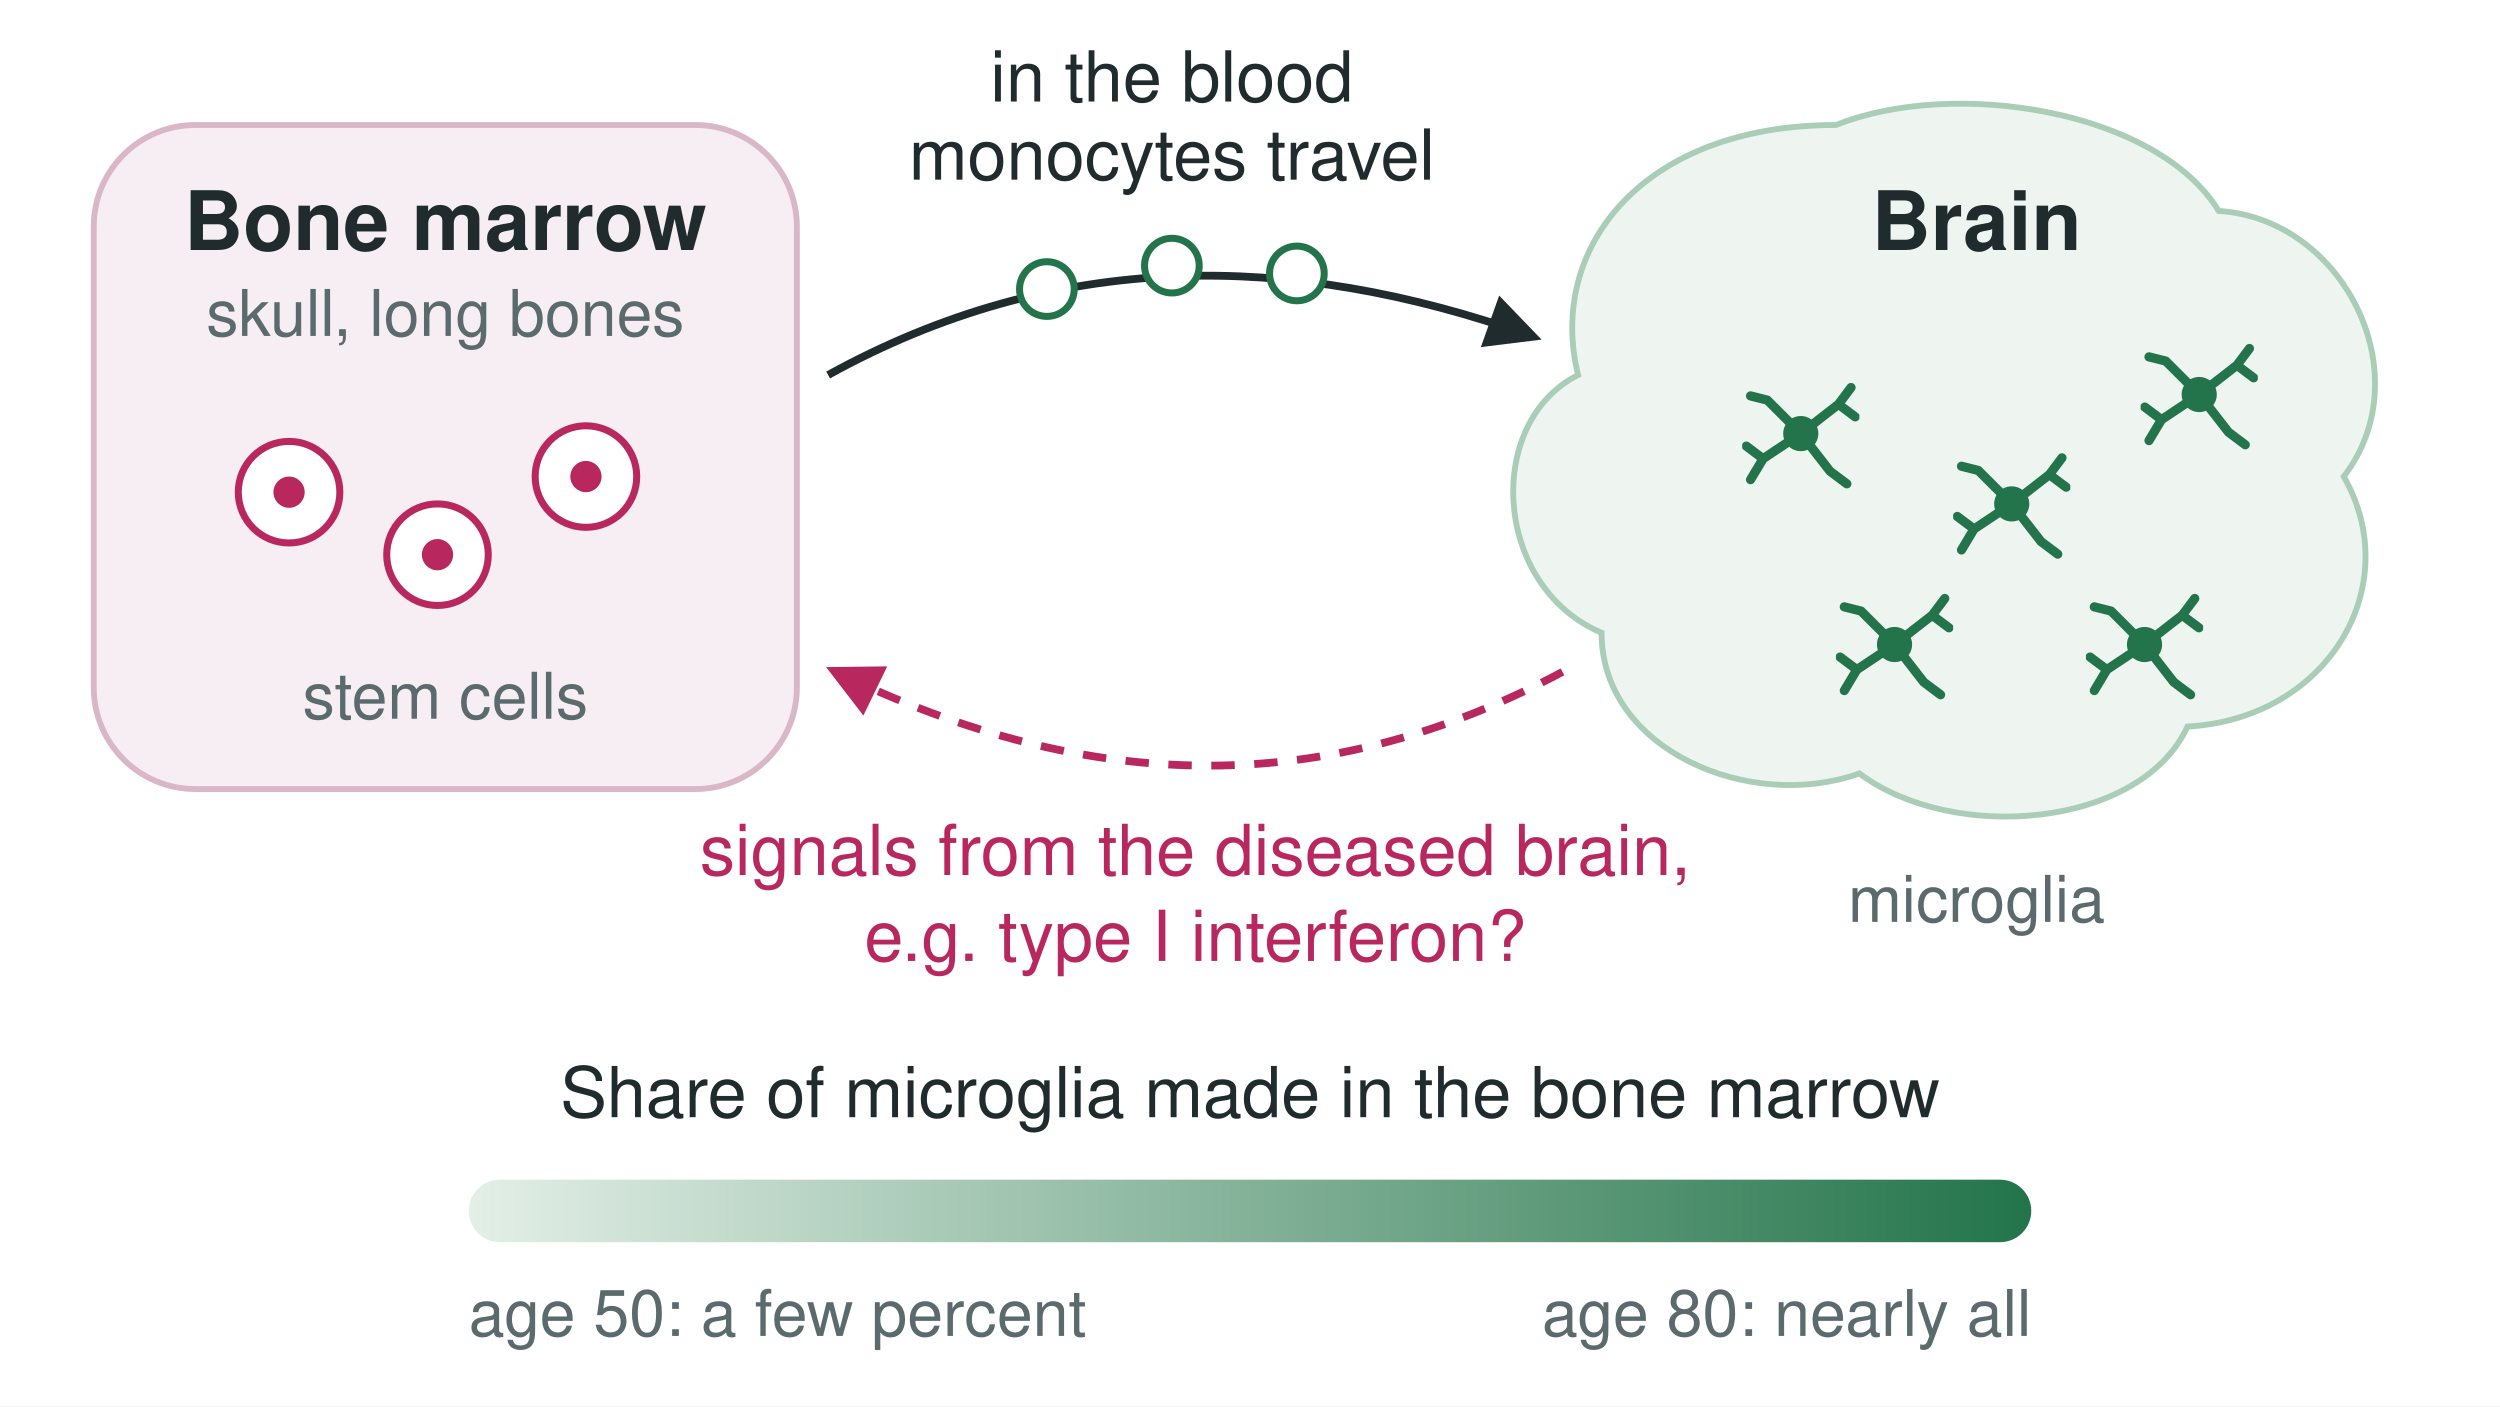
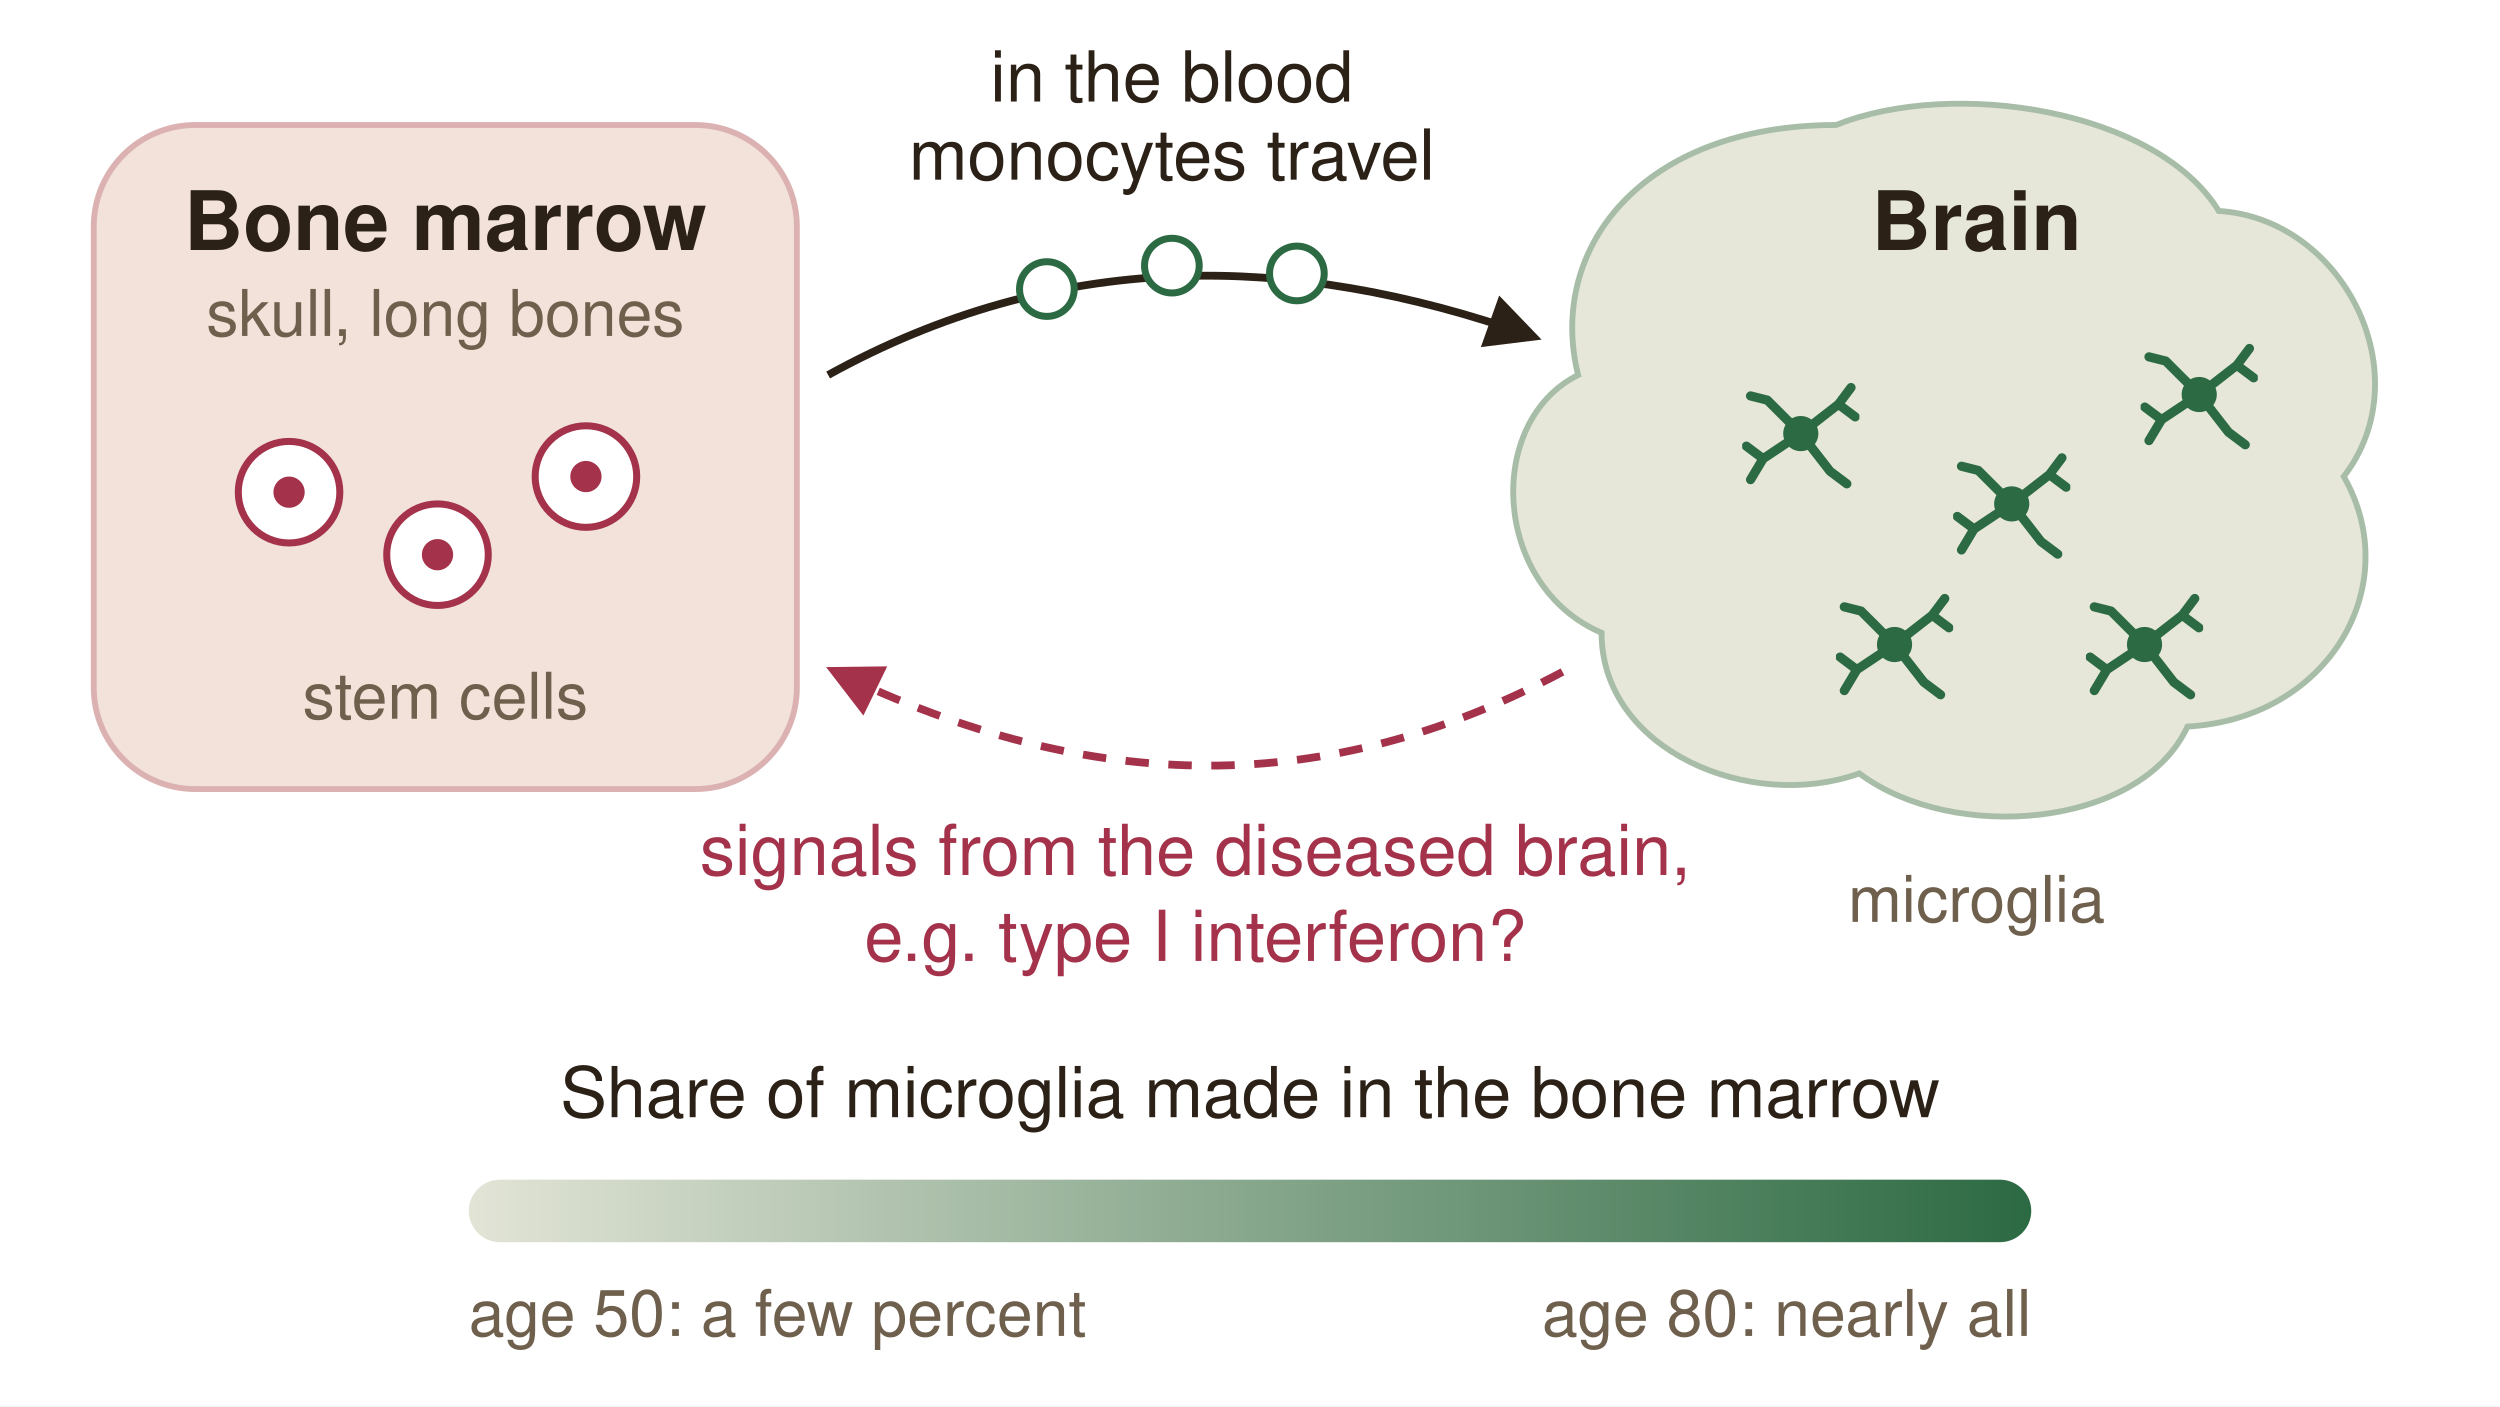
<svg xmlns="http://www.w3.org/2000/svg" viewBox="0 64 640 360" role="img" aria-labelledby="t d" font-family="'Source Sans 3', 'Source Sans Pro', Helvetica, Arial, sans-serif">
  <defs>
    <marker id="ah" viewBox="0 0 10 10" refX="8" refY="5" markerWidth="7" markerHeight="7" orient="auto-start-reverse">
-       <path d="M0,0 L10,5 L0,10 z" fill="#1f2b2d" />
+       <path d="M0,0 L10,5 L0,10 z" fill="#2b2117" />
    </marker>
    <marker id="am" viewBox="0 0 10 10" refX="8" refY="5" markerWidth="7" markerHeight="7" orient="auto-start-reverse">
-       <path d="M0,0 L10,5 L0,10 z" fill="#b8285f" />
+       <path d="M0,0 L10,5 L0,10 z" fill="#a3324a" />
    </marker>
    <symbol id="glia" viewBox="-14 -14 28 28">
-       <g stroke="#23744a" stroke-width="2.2" stroke-linecap="round" fill="none">
+       <g stroke="#2c6a43" stroke-width="2.2" stroke-linecap="round" fill="none">
        <path d="M0,0 L9,-7 M9,-7 L12,-11 M9,-7 L13,-4" />
        <path d="M0,0 L-8,-8 M-8,-8 L-12,-9" />
        <path d="M0,0 L-9,6 M-9,6 L-12,11 M-9,6 L-13,3" />
        <path d="M0,0 L7,9 M7,9 L11,12" />
      </g>
-       <circle r="4.2" fill="#23744a" />
+       <circle r="4.2" fill="#2c6a43" />
    </symbol>
  </defs>
  <rect y="64" width="640" height="360" fill="#ffffff" />
-   <rect x="24" y="96" width="180" height="170" rx="26" fill="#f6eef2" stroke="#d9b7c6" stroke-width="1.5" />
-   <text x="114" y="128" text-anchor="middle" font-size="21" font-weight="600" fill="#1f2b2d">Bone marrow</text>
-   <text x="114" y="150" text-anchor="middle" font-size="16.5" fill="#5b6a6c">skull, long bones</text>
-   <g fill="#ffffff" stroke="#b8285f" stroke-width="1.8">
+   <rect x="24" y="96" width="180" height="170" rx="26" fill="#f2e2da" stroke="#dcb1b2" stroke-width="1.5" />
+   <text x="114" y="128" text-anchor="middle" font-size="21" font-weight="600" fill="#2b2117">Bone marrow</text>
+   <text x="114" y="150" text-anchor="middle" font-size="16.5" fill="#6f604d">skull, long bones</text>
+   <g fill="#ffffff" stroke="#a3324a" stroke-width="1.8">
    <circle cx="74" cy="190" r="13" />
    <circle cx="112" cy="206" r="13" />
    <circle cx="150" cy="186" r="13" />
  </g>
-   <g fill="#b8285f">
+   <g fill="#a3324a">
    <circle cx="74" cy="190" r="4" />
    <circle cx="112" cy="206" r="4" />
    <circle cx="150" cy="186" r="4" />
  </g>
-   <text x="114" y="248" text-anchor="middle" font-size="16.5" fill="#5b6a6c">stem cells</text>
-   <path d="M470,96 C420,96 396,128 404,160 C380,172 382,214 410,226 C410,256 448,272 476,262 C500,280 548,276 560,250 C596,248 616,214 600,186 C620,160 600,120 568,118 C552,92 500,84 470,96 Z" fill="#eef5f0" stroke="#a9cdb6" stroke-width="1.5" />
-   <text x="506" y="128" text-anchor="middle" font-size="21" font-weight="600" fill="#1f2b2d">Brain</text>
+   <text x="114" y="248" text-anchor="middle" font-size="16.5" fill="#6f604d">stem cells</text>
+   <path d="M470,96 C420,96 396,128 404,160 C380,172 382,214 410,226 C410,256 448,272 476,262 C500,280 548,276 560,250 C596,248 616,214 600,186 C620,160 600,120 568,118 C552,92 500,84 470,96 Z" fill="#e6e7d9" stroke="#a8bda7" stroke-width="1.5" />
+   <text x="506" y="128" text-anchor="middle" font-size="21" font-weight="600" fill="#2b2117">Brain</text>
  <use href="#glia" x="446" y="160" width="30" height="30" />
  <use href="#glia" x="500" y="178" width="30" height="30" />
  <use href="#glia" x="548" y="150" width="30" height="30" />
  <use href="#glia" x="470" y="214" width="30" height="30" />
  <use href="#glia" x="534" y="214" width="30" height="30" />
-   <text x="506" y="300" text-anchor="middle" font-size="16.5" fill="#5b6a6c">microglia</text>
-   <path d="M212,160 C270,128 330,128 392,150" fill="none" stroke="#1f2b2d" stroke-width="2" marker-end="url(#ah)" />
-   <g fill="#ffffff" stroke="#23744a" stroke-width="1.8">
+   <text x="506" y="300" text-anchor="middle" font-size="16.5" fill="#6f604d">microglia</text>
+   <path d="M212,160 C270,128 330,128 392,150" fill="none" stroke="#2b2117" stroke-width="2" marker-end="url(#ah)" />
+   <g fill="#ffffff" stroke="#2c6a43" stroke-width="1.8">
    <circle cx="268" cy="138" r="7" />
    <circle cx="300" cy="132" r="7" />
    <circle cx="332" cy="134" r="7" />
  </g>
-   <text x="300" y="110" text-anchor="middle" font-size="18" fill="#1f2b2d">monocytes travel</text>
-   <text x="300" y="90" text-anchor="middle" font-size="18" fill="#1f2b2d">in the blood</text>
-   <path d="M400,236 C340,268 280,268 214,236" fill="none" stroke="#b8285f" stroke-width="2" stroke-dasharray="6 5" marker-end="url(#am)" />
-   <text x="306" y="288" text-anchor="middle" font-size="18" fill="#b8285f">signals from the diseased brain,</text>
-   <text x="306" y="310" text-anchor="middle" font-size="18" fill="#b8285f">e.g. type I interferon?</text>
-   <text x="320" y="350" text-anchor="middle" font-size="18" fill="#1f2b2d">Share of microglia made in the bone marrow</text>
+   <text x="300" y="110" text-anchor="middle" font-size="18" fill="#2b2117">monocytes travel</text>
+   <text x="300" y="90" text-anchor="middle" font-size="18" fill="#2b2117">in the blood</text>
+   <path d="M400,236 C340,268 280,268 214,236" fill="none" stroke="#a3324a" stroke-width="2" stroke-dasharray="6 5" marker-end="url(#am)" />
+   <text x="306" y="288" text-anchor="middle" font-size="18" fill="#a3324a">signals from the diseased brain,</text>
+   <text x="306" y="310" text-anchor="middle" font-size="18" fill="#a3324a">e.g. type I interferon?</text>
+   <text x="320" y="350" text-anchor="middle" font-size="18" fill="#2b2117">Share of microglia made in the bone marrow</text>
  <defs>
    <linearGradient id="g" x1="0" x2="1">
-       <stop offset="0" stop-color="#e3efe7" />
-       <stop offset="1" stop-color="#23744a" />
+       <stop offset="0" stop-color="#e2e4d6" />
+       <stop offset="1" stop-color="#2c6a43" />
    </linearGradient>
  </defs>
  <rect x="120" y="366" width="400" height="16" rx="8" fill="url(#g)" />
-   <text x="120" y="406" font-size="16.5" fill="#5b6a6c">age 50: a few percent</text>
-   <text x="520" y="406" text-anchor="end" font-size="16.5" fill="#5b6a6c">age 80: nearly all</text>
+   <text x="120" y="406" font-size="16.5" fill="#6f604d">age 50: a few percent</text>
+   <text x="520" y="406" text-anchor="end" font-size="16.5" fill="#6f604d">age 80: nearly all</text>
</svg>
